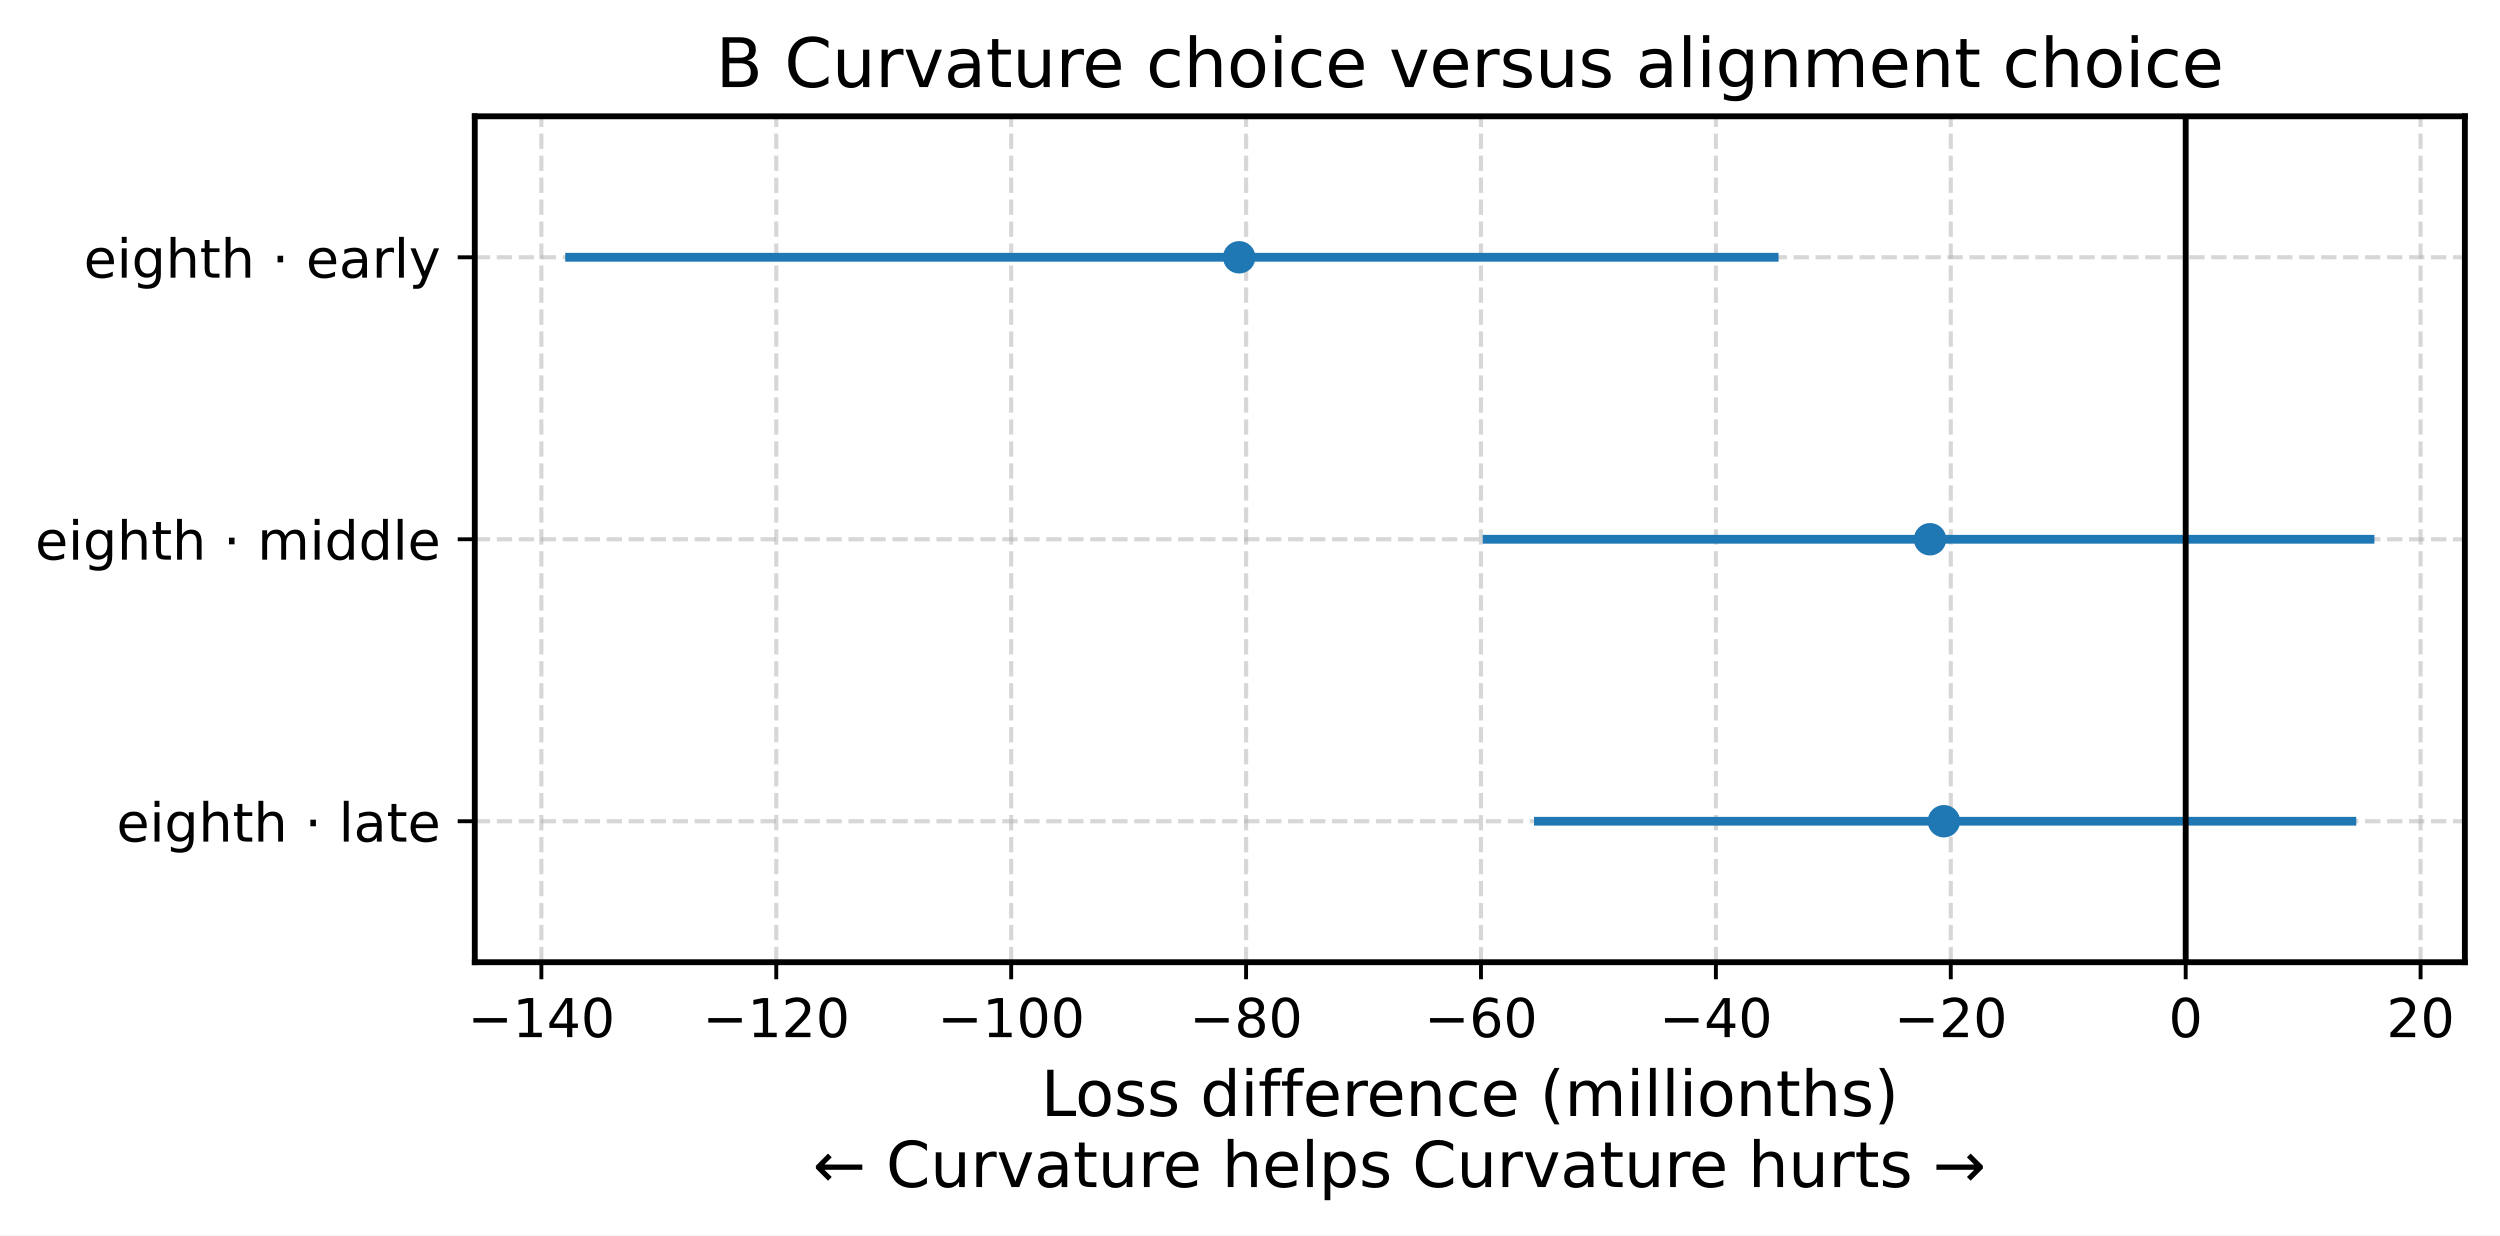
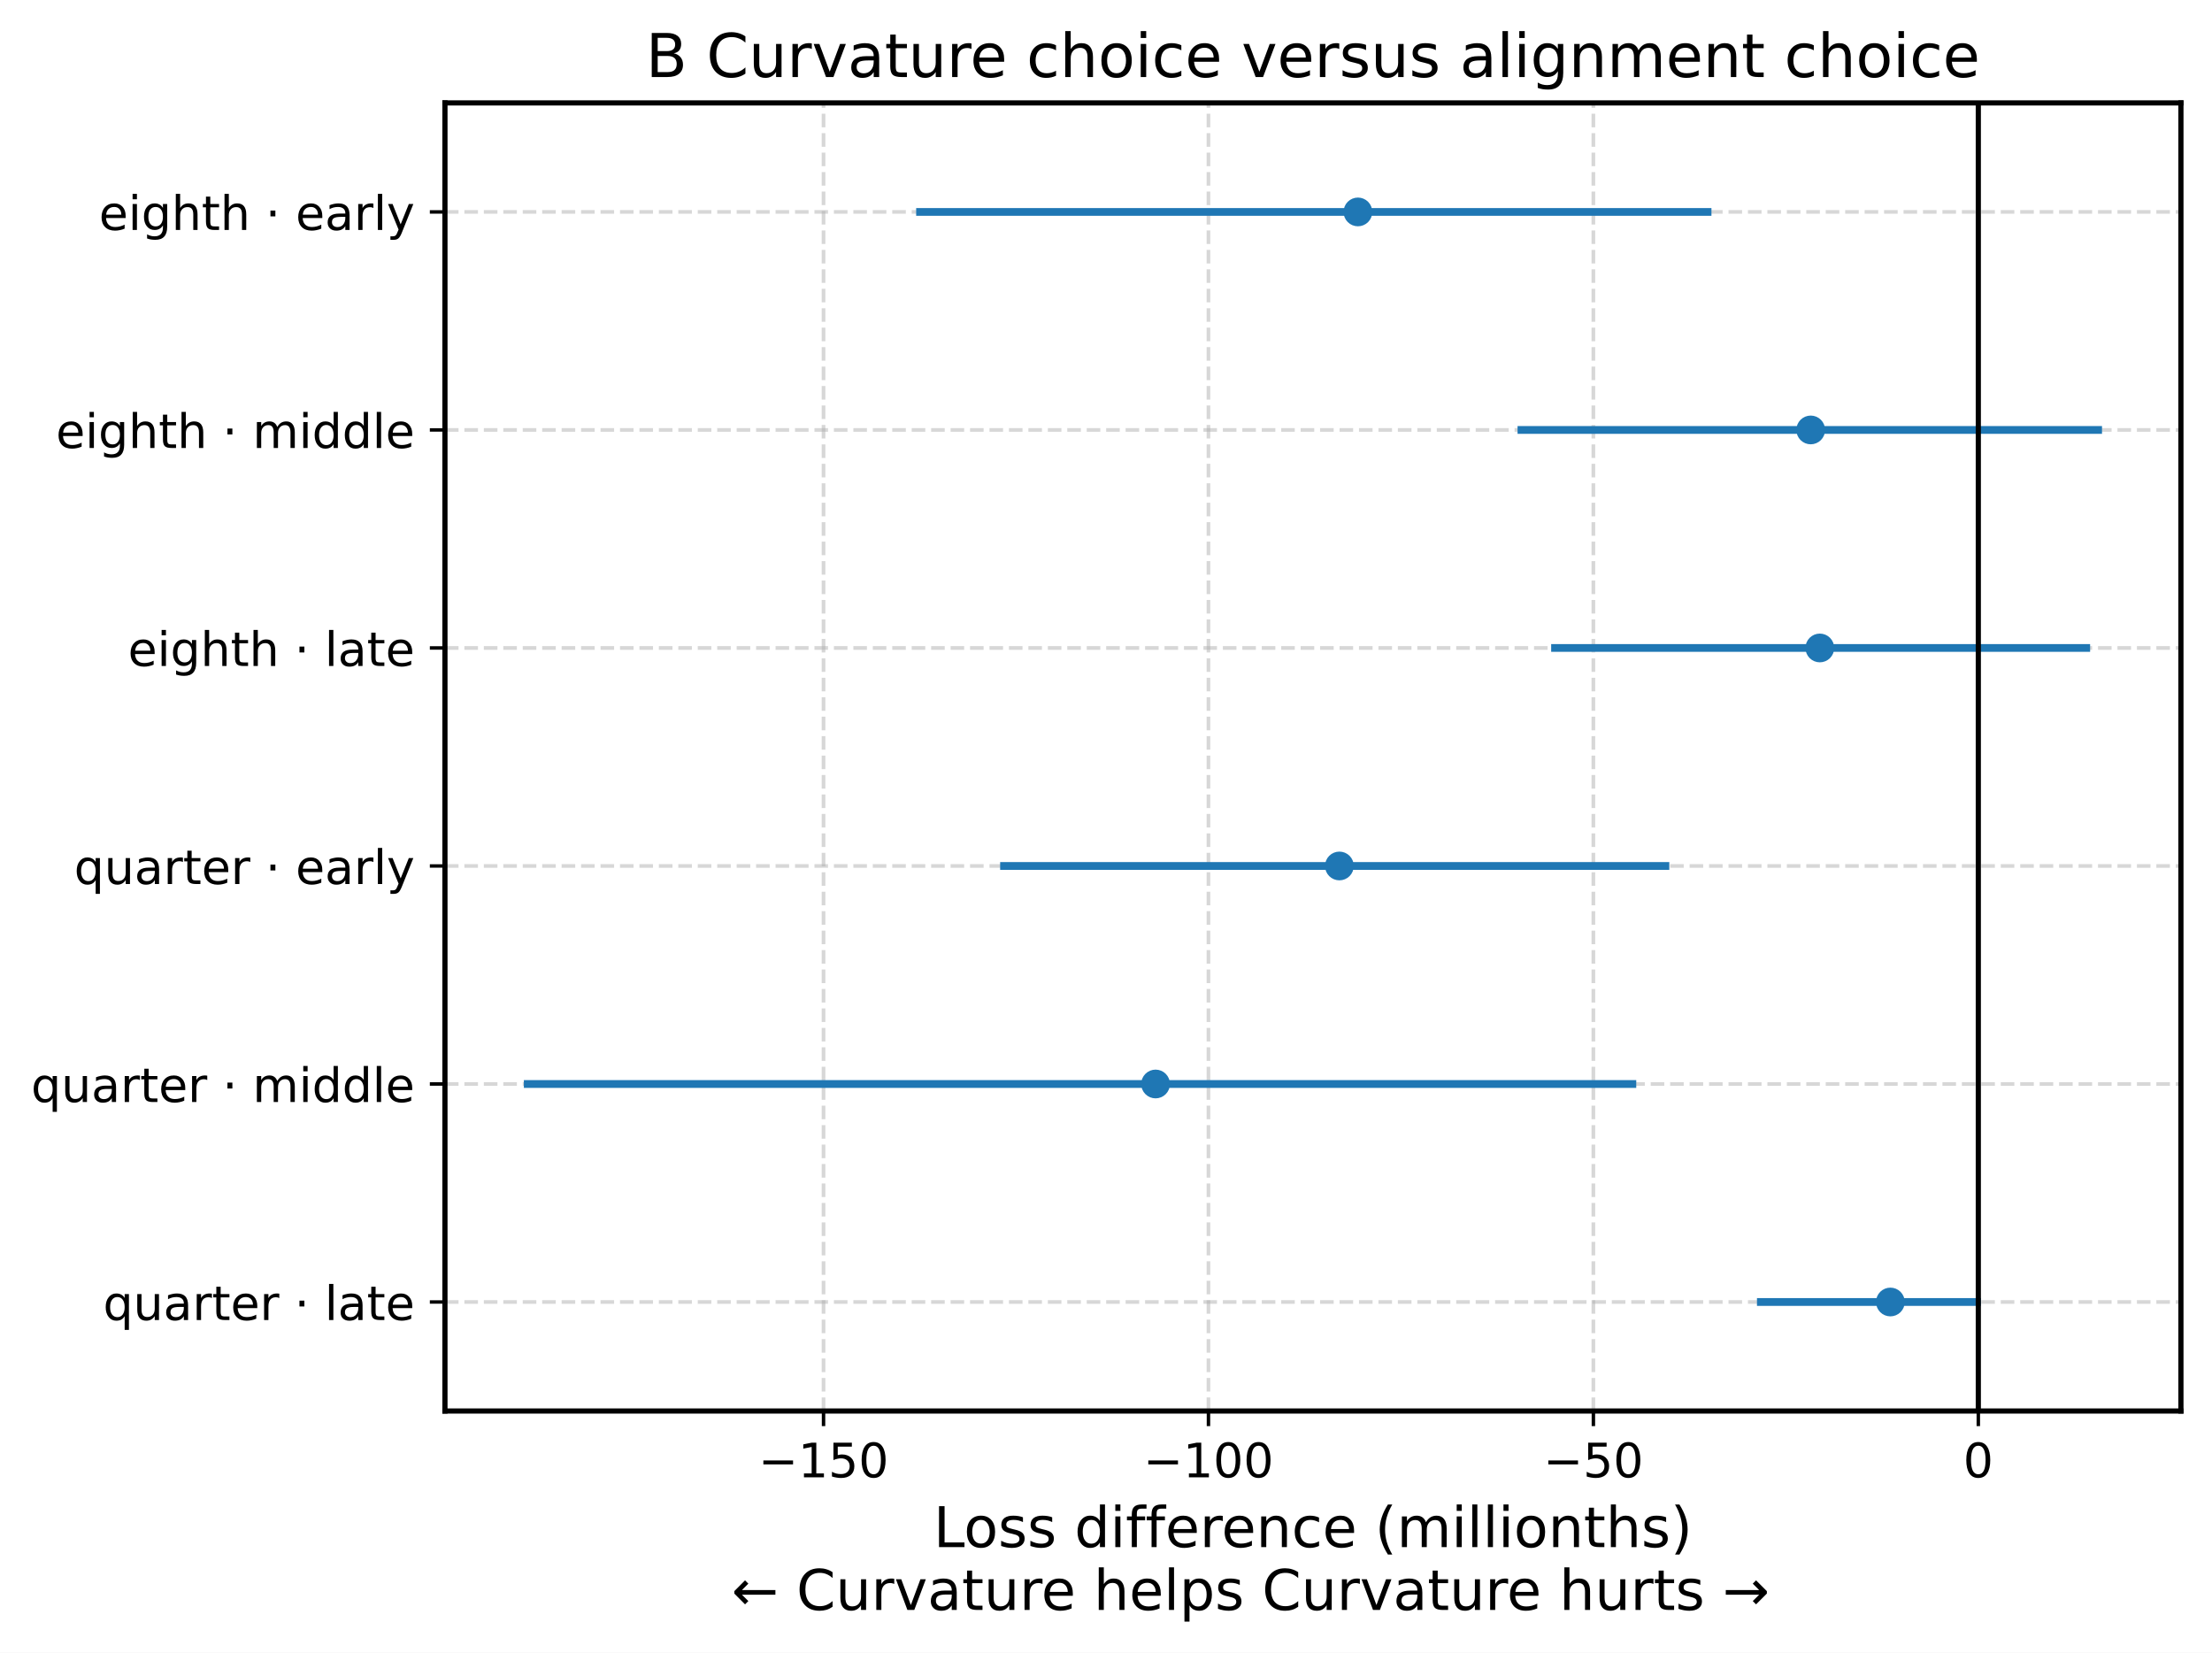
- <svg xmlns="http://www.w3.org/2000/svg" xmlns:xlink="http://www.w3.org/1999/xlink" width="512.4pt" height="253.2pt" viewBox="0 0 512.4 253.2" version="1.1">
+ <svg xmlns="http://www.w3.org/2000/svg" xmlns:xlink="http://www.w3.org/1999/xlink" width="512.4pt" height="382.8pt" viewBox="0 0 512.4 382.8" version="1.1">
  <defs>
    <style type="text/css">*{stroke-linejoin: round; stroke-linecap: butt}</style>
  </defs>
  <g id="figure_1">
    <g id="patch_1">
-       <path d="M 0 253.2 L 512.4 253.2 L 512.4 0 L 0 0 z " style="fill: #ffffff" />
+       <path d="M 0 382.8 L 512.4 382.8 L 512.4 0 L 0 0 z " style="fill: #ffffff" />
    </g>
    <g id="axes_1">
      <g id="patch_2">
-         <path d="M 97.312 197.215 L 505.2 197.215 L 505.2 23.838 L 97.312 23.838 z " style="fill: #ffffff" />
+         <path d="M 103.07 326.815 L 505.2 326.815 L 505.2 23.838 L 103.07 23.838 z " style="fill: #ffffff" />
      </g>
      <g id="matplotlib.axis_1">
        <g id="xtick_1">
          <g id="line2d_1">
-             <path d="M 110.958 197.215 L 110.958 23.838 " clip-path="url(#p707b7fb4d8)" style="fill: none; stroke-dasharray: 3.145,1.36; stroke-dashoffset: 0; stroke: #b0b0b0; stroke-opacity: 0.5; stroke-width: 0.85" />
+             <path d="M 190.768 326.815 L 190.768 23.838 " clip-path="url(#p9ce4b4f29b)" style="fill: none; stroke-dasharray: 3.145,1.36; stroke-dashoffset: 0; stroke: #b0b0b0; stroke-opacity: 0.5; stroke-width: 0.85" />
          </g>
          <g id="line2d_2">
            <defs>
-               <path id="m5ecd35b3df" d="M 0 0 L 0 3.5 " style="stroke: #000000; stroke-width: 0.8" />
+               <path id="ma928541a23" d="M 0 0 L 0 3.5 " style="stroke: #000000; stroke-width: 0.8" />
            </defs>
            <g>
-               <use xlink:href="#m5ecd35b3df" x="110.958" y="197.215" style="stroke: #000000; stroke-width: 0.8" />
+               <use xlink:href="#ma928541a23" x="190.768" y="326.815" style="stroke: #000000; stroke-width: 0.8" />
            </g>
          </g>
          <g id="text_1">
-             <text style="font-size: 11px; font-family: 'DejaVu Sans'; text-anchor: middle" x="110.958" y="212.573" transform="rotate(-0 110.9581 212.5731)">−140</text>
+             <text style="font-size: 11px; font-family: 'DejaVu Sans'; text-anchor: middle" x="190.768" y="342.173" transform="rotate(-0 190.7682 342.1731)">−150</text>
          </g>
        </g>
        <g id="xtick_2">
          <g id="line2d_3">
-             <path d="M 159.104 197.215 L 159.104 23.838 " clip-path="url(#p707b7fb4d8)" style="fill: none; stroke-dasharray: 3.145,1.36; stroke-dashoffset: 0; stroke: #b0b0b0; stroke-opacity: 0.5; stroke-width: 0.85" />
+             <path d="M 279.934 326.815 L 279.934 23.838 " clip-path="url(#p9ce4b4f29b)" style="fill: none; stroke-dasharray: 3.145,1.36; stroke-dashoffset: 0; stroke: #b0b0b0; stroke-opacity: 0.5; stroke-width: 0.85" />
          </g>
          <g id="line2d_4">
            <g>
-               <use xlink:href="#m5ecd35b3df" x="159.104" y="197.215" style="stroke: #000000; stroke-width: 0.8" />
+               <use xlink:href="#ma928541a23" x="279.934" y="326.815" style="stroke: #000000; stroke-width: 0.8" />
            </g>
          </g>
          <g id="text_2">
-             <text style="font-size: 11px; font-family: 'DejaVu Sans'; text-anchor: middle" x="159.104" y="212.573" transform="rotate(-0 159.104 212.5731)">−120</text>
+             <text style="font-size: 11px; font-family: 'DejaVu Sans'; text-anchor: middle" x="279.934" y="342.173" transform="rotate(-0 279.9344 342.1731)">−100</text>
          </g>
        </g>
        <g id="xtick_3">
          <g id="line2d_5">
-             <path d="M 207.25 197.215 L 207.25 23.838 " clip-path="url(#p707b7fb4d8)" style="fill: none; stroke-dasharray: 3.145,1.36; stroke-dashoffset: 0; stroke: #b0b0b0; stroke-opacity: 0.5; stroke-width: 0.85" />
+             <path d="M 369.101 326.815 L 369.101 23.838 " clip-path="url(#p9ce4b4f29b)" style="fill: none; stroke-dasharray: 3.145,1.36; stroke-dashoffset: 0; stroke: #b0b0b0; stroke-opacity: 0.5; stroke-width: 0.85" />
          </g>
          <g id="line2d_6">
            <g>
-               <use xlink:href="#m5ecd35b3df" x="207.25" y="197.215" style="stroke: #000000; stroke-width: 0.8" />
+               <use xlink:href="#ma928541a23" x="369.101" y="326.815" style="stroke: #000000; stroke-width: 0.8" />
            </g>
          </g>
          <g id="text_3">
-             <text style="font-size: 11px; font-family: 'DejaVu Sans'; text-anchor: middle" x="207.25" y="212.573" transform="rotate(-0 207.2499 212.5731)">−100</text>
+             <text style="font-size: 11px; font-family: 'DejaVu Sans'; text-anchor: middle" x="369.101" y="342.173" transform="rotate(-0 369.1006 342.1731)">−50</text>
          </g>
        </g>
        <g id="xtick_4">
          <g id="line2d_7">
-             <path d="M 255.396 197.215 L 255.396 23.838 " clip-path="url(#p707b7fb4d8)" style="fill: none; stroke-dasharray: 3.145,1.36; stroke-dashoffset: 0; stroke: #b0b0b0; stroke-opacity: 0.5; stroke-width: 0.85" />
+             <path d="M 458.267 326.815 L 458.267 23.838 " clip-path="url(#p9ce4b4f29b)" style="fill: none; stroke-dasharray: 3.145,1.36; stroke-dashoffset: 0; stroke: #b0b0b0; stroke-opacity: 0.5; stroke-width: 0.85" />
          </g>
          <g id="line2d_8">
            <g>
-               <use xlink:href="#m5ecd35b3df" x="255.396" y="197.215" style="stroke: #000000; stroke-width: 0.8" />
+               <use xlink:href="#ma928541a23" x="458.267" y="326.815" style="stroke: #000000; stroke-width: 0.8" />
            </g>
          </g>
          <g id="text_4">
-             <text style="font-size: 11px; font-family: 'DejaVu Sans'; text-anchor: middle" x="255.396" y="212.573" transform="rotate(-0 255.3958 212.5731)">−80</text>
-           </g>
-         </g>
-         <g id="xtick_5">
-           <g id="line2d_9">
-             <path d="M 303.542 197.215 L 303.542 23.838 " clip-path="url(#p707b7fb4d8)" style="fill: none; stroke-dasharray: 3.145,1.36; stroke-dashoffset: 0; stroke: #b0b0b0; stroke-opacity: 0.5; stroke-width: 0.85" />
-           </g>
-           <g id="line2d_10">
-             <g>
-               <use xlink:href="#m5ecd35b3df" x="303.542" y="197.215" style="stroke: #000000; stroke-width: 0.8" />
-             </g>
-           </g>
-           <g id="text_5">
-             <text style="font-size: 11px; font-family: 'DejaVu Sans'; text-anchor: middle" x="303.542" y="212.573" transform="rotate(-0 303.5416 212.5731)">−60</text>
-           </g>
-         </g>
-         <g id="xtick_6">
-           <g id="line2d_11">
-             <path d="M 351.688 197.215 L 351.688 23.838 " clip-path="url(#p707b7fb4d8)" style="fill: none; stroke-dasharray: 3.145,1.36; stroke-dashoffset: 0; stroke: #b0b0b0; stroke-opacity: 0.5; stroke-width: 0.85" />
-           </g>
-           <g id="line2d_12">
-             <g>
-               <use xlink:href="#m5ecd35b3df" x="351.688" y="197.215" style="stroke: #000000; stroke-width: 0.8" />
-             </g>
-           </g>
-           <g id="text_6">
-             <text style="font-size: 11px; font-family: 'DejaVu Sans'; text-anchor: middle" x="351.688" y="212.573" transform="rotate(-0 351.6875 212.5731)">−40</text>
-           </g>
-         </g>
-         <g id="xtick_7">
-           <g id="line2d_13">
-             <path d="M 399.833 197.215 L 399.833 23.838 " clip-path="url(#p707b7fb4d8)" style="fill: none; stroke-dasharray: 3.145,1.36; stroke-dashoffset: 0; stroke: #b0b0b0; stroke-opacity: 0.5; stroke-width: 0.85" />
-           </g>
-           <g id="line2d_14">
-             <g>
-               <use xlink:href="#m5ecd35b3df" x="399.833" y="197.215" style="stroke: #000000; stroke-width: 0.8" />
-             </g>
-           </g>
-           <g id="text_7">
-             <text style="font-size: 11px; font-family: 'DejaVu Sans'; text-anchor: middle" x="399.833" y="212.573" transform="rotate(-0 399.8334 212.5731)">−20</text>
-           </g>
-         </g>
-         <g id="xtick_8">
-           <g id="line2d_15">
-             <path d="M 447.979 197.215 L 447.979 23.838 " clip-path="url(#p707b7fb4d8)" style="fill: none; stroke-dasharray: 3.145,1.36; stroke-dashoffset: 0; stroke: #b0b0b0; stroke-opacity: 0.5; stroke-width: 0.85" />
-           </g>
-           <g id="line2d_16">
-             <g>
-               <use xlink:href="#m5ecd35b3df" x="447.979" y="197.215" style="stroke: #000000; stroke-width: 0.8" />
-             </g>
-           </g>
-           <g id="text_8">
-             <text style="font-size: 11px; font-family: 'DejaVu Sans'; text-anchor: middle" x="447.979" y="212.573" transform="rotate(-0 447.9793 212.5731)">0</text>
-           </g>
-         </g>
-         <g id="xtick_9">
-           <g id="line2d_17">
-             <path d="M 496.125 197.215 L 496.125 23.838 " clip-path="url(#p707b7fb4d8)" style="fill: none; stroke-dasharray: 3.145,1.36; stroke-dashoffset: 0; stroke: #b0b0b0; stroke-opacity: 0.5; stroke-width: 0.85" />
-           </g>
-           <g id="line2d_18">
-             <g>
-               <use xlink:href="#m5ecd35b3df" x="496.125" y="197.215" style="stroke: #000000; stroke-width: 0.8" />
-             </g>
-           </g>
-           <g id="text_9">
-             <text style="font-size: 11px; font-family: 'DejaVu Sans'; text-anchor: middle" x="496.125" y="212.573" transform="rotate(-0 496.1252 212.5731)">20</text>
-           </g>
-         </g>
-         <g id="text_10">
-           <text style="font-size: 13px; font-family: 'DejaVu Sans'" transform="translate(213.3635 228.7388)">Loss difference (millionths)</text>
-           <text style="font-size: 13px; font-family: 'DejaVu Sans'" transform="translate(166.5828 243.2959)">← Curvature helps        Curvature hurts →</text>
+             <text style="font-size: 11px; font-family: 'DejaVu Sans'; text-anchor: middle" x="458.267" y="342.173" transform="rotate(-0 458.2668 342.1731)">0</text>
+           </g>
+         </g>
+         <g id="text_5">
+           <text style="font-size: 13px; font-family: 'DejaVu Sans'" transform="translate(216.2424 358.3388)">Loss difference (millionths)</text>
+           <text style="font-size: 13px; font-family: 'DejaVu Sans'" transform="translate(169.4617 372.8959)">← Curvature helps        Curvature hurts →</text>
        </g>
      </g>
      <g id="matplotlib.axis_2">
        <g id="ytick_1">
+           <g id="line2d_9">
+             <path d="M 103.07 49.086 L 505.2 49.086 " clip-path="url(#p9ce4b4f29b)" style="fill: none; stroke-dasharray: 3.145,1.36; stroke-dashoffset: 0; stroke: #b0b0b0; stroke-opacity: 0.5; stroke-width: 0.85" />
+           </g>
+           <g id="line2d_10">
+             <defs>
+               <path id="m0997211a40" d="M 0 0 L -3.5 0 " style="stroke: #000000; stroke-width: 0.8" />
+             </defs>
+             <g>
+               <use xlink:href="#m0997211a40" x="103.07" y="49.086" style="stroke: #000000; stroke-width: 0.8" />
+             </g>
+           </g>
+           <g id="text_6">
+             <text style="font-size: 11px; font-family: 'DejaVu Sans'; text-anchor: end" x="96.07" y="53.265" transform="rotate(-0 96.06969 53.26504)">eighth · early</text>
+           </g>
+         </g>
+         <g id="ytick_2">
+           <g id="line2d_11">
+             <path d="M 103.07 99.582 L 505.2 99.582 " clip-path="url(#p9ce4b4f29b)" style="fill: none; stroke-dasharray: 3.145,1.36; stroke-dashoffset: 0; stroke: #b0b0b0; stroke-opacity: 0.5; stroke-width: 0.85" />
+           </g>
+           <g id="line2d_12">
+             <g>
+               <use xlink:href="#m0997211a40" x="103.07" y="99.582" style="stroke: #000000; stroke-width: 0.8" />
+             </g>
+           </g>
+           <g id="text_7">
+             <text style="font-size: 11px; font-family: 'DejaVu Sans'; text-anchor: end" x="96.07" y="103.761" transform="rotate(-0 96.06969 103.7612)">eighth · middle</text>
+           </g>
+         </g>
+         <g id="ytick_3">
+           <g id="line2d_13">
+             <path d="M 103.07 150.078 L 505.2 150.078 " clip-path="url(#p9ce4b4f29b)" style="fill: none; stroke-dasharray: 3.145,1.36; stroke-dashoffset: 0; stroke: #b0b0b0; stroke-opacity: 0.5; stroke-width: 0.85" />
+           </g>
+           <g id="line2d_14">
+             <g>
+               <use xlink:href="#m0997211a40" x="103.07" y="150.078" style="stroke: #000000; stroke-width: 0.8" />
+             </g>
+           </g>
+           <g id="text_8">
+             <text style="font-size: 11px; font-family: 'DejaVu Sans'; text-anchor: end" x="96.07" y="154.257" transform="rotate(-0 96.06969 154.2574)">eighth · late</text>
+           </g>
+         </g>
+         <g id="ytick_4">
+           <g id="line2d_15">
+             <path d="M 103.07 200.574 L 505.2 200.574 " clip-path="url(#p9ce4b4f29b)" style="fill: none; stroke-dasharray: 3.145,1.36; stroke-dashoffset: 0; stroke: #b0b0b0; stroke-opacity: 0.5; stroke-width: 0.85" />
+           </g>
+           <g id="line2d_16">
+             <g>
+               <use xlink:href="#m0997211a40" x="103.07" y="200.574" style="stroke: #000000; stroke-width: 0.8" />
+             </g>
+           </g>
+           <g id="text_9">
+             <text style="font-size: 11px; font-family: 'DejaVu Sans'; text-anchor: end" x="96.07" y="204.754" transform="rotate(-0 96.06969 204.7536)">quarter · early</text>
+           </g>
+         </g>
+         <g id="ytick_5">
+           <g id="line2d_17">
+             <path d="M 103.07 251.071 L 505.2 251.071 " clip-path="url(#p9ce4b4f29b)" style="fill: none; stroke-dasharray: 3.145,1.36; stroke-dashoffset: 0; stroke: #b0b0b0; stroke-opacity: 0.5; stroke-width: 0.85" />
+           </g>
+           <g id="line2d_18">
+             <g>
+               <use xlink:href="#m0997211a40" x="103.07" y="251.071" style="stroke: #000000; stroke-width: 0.8" />
+             </g>
+           </g>
+           <g id="text_10">
+             <text style="font-size: 11px; font-family: 'DejaVu Sans'; text-anchor: end" x="96.07" y="255.25" transform="rotate(-0 96.06969 255.2497)">quarter · middle</text>
+           </g>
+         </g>
+         <g id="ytick_6">
          <g id="line2d_19">
-             <path d="M 97.312 52.734 L 505.2 52.734 " clip-path="url(#p707b7fb4d8)" style="fill: none; stroke-dasharray: 3.145,1.36; stroke-dashoffset: 0; stroke: #b0b0b0; stroke-opacity: 0.5; stroke-width: 0.85" />
+             <path d="M 103.07 301.567 L 505.2 301.567 " clip-path="url(#p9ce4b4f29b)" style="fill: none; stroke-dasharray: 3.145,1.36; stroke-dashoffset: 0; stroke: #b0b0b0; stroke-opacity: 0.5; stroke-width: 0.85" />
          </g>
          <g id="line2d_20">
-             <defs>
-               <path id="m29946643b4" d="M 0 0 L -3.5 0 " style="stroke: #000000; stroke-width: 0.8" />
-             </defs>
-             <g>
-               <use xlink:href="#m29946643b4" x="97.312" y="52.734" style="stroke: #000000; stroke-width: 0.8" />
+             <g>
+               <use xlink:href="#m0997211a40" x="103.07" y="301.567" style="stroke: #000000; stroke-width: 0.8" />
            </g>
          </g>
          <g id="text_11">
-             <text style="font-size: 11px; font-family: 'DejaVu Sans'; text-anchor: end" x="90.312" y="56.913" transform="rotate(-0 90.31188 56.91313)">eighth · early</text>
-           </g>
-         </g>
-         <g id="ytick_2">
-           <g id="line2d_21">
-             <path d="M 97.312 110.526 L 505.2 110.526 " clip-path="url(#p707b7fb4d8)" style="fill: none; stroke-dasharray: 3.145,1.36; stroke-dashoffset: 0; stroke: #b0b0b0; stroke-opacity: 0.5; stroke-width: 0.85" />
-           </g>
-           <g id="line2d_22">
-             <g>
-               <use xlink:href="#m29946643b4" x="97.312" y="110.526" style="stroke: #000000; stroke-width: 0.8" />
-             </g>
-           </g>
-           <g id="text_12">
-             <text style="font-size: 11px; font-family: 'DejaVu Sans'; text-anchor: end" x="90.312" y="114.705" transform="rotate(-0 90.31188 114.7055)">eighth · middle</text>
-           </g>
-         </g>
-         <g id="ytick_3">
-           <g id="line2d_23">
-             <path d="M 97.312 168.319 L 505.2 168.319 " clip-path="url(#p707b7fb4d8)" style="fill: none; stroke-dasharray: 3.145,1.36; stroke-dashoffset: 0; stroke: #b0b0b0; stroke-opacity: 0.5; stroke-width: 0.85" />
-           </g>
-           <g id="line2d_24">
-             <g>
-               <use xlink:href="#m29946643b4" x="97.312" y="168.319" style="stroke: #000000; stroke-width: 0.8" />
-             </g>
-           </g>
-           <g id="text_13">
-             <text style="font-size: 11px; font-family: 'DejaVu Sans'; text-anchor: end" x="90.312" y="172.498" transform="rotate(-0 90.31188 172.4978)">eighth · late</text>
+             <text style="font-size: 11px; font-family: 'DejaVu Sans'; text-anchor: end" x="96.07" y="305.746" transform="rotate(-0 96.06969 305.7459)">quarter · late</text>
          </g>
        </g>
      </g>
      <g id="PathCollection_1">
        <defs>
-           <path id="m9d9ce539a3" d="M 0 2.828 C 0.75 2.828 1.47 2.53 2 2 C 2.53 1.47 2.828 0.75 2.828 0 C 2.828 -0.75 2.53 -1.47 2 -2 C 1.47 -2.53 0.75 -2.828 0 -2.828 C -0.75 -2.828 -1.47 -2.53 -2 -2 C -2.53 -1.47 -2.828 -0.75 -2.828 0 C -2.828 0.75 -2.53 1.47 -2 2 C -1.47 2.53 -0.75 2.828 0 2.828 z " style="stroke: #1f77b4" />
+           <path id="m660fb26af6" d="M 0 2.828 C 0.75 2.828 1.47 2.53 2 2 C 2.53 1.47 2.828 0.75 2.828 0 C 2.828 -0.75 2.53 -1.47 2 -2 C 1.47 -2.53 0.75 -2.828 0 -2.828 C -0.75 -2.828 -1.47 -2.53 -2 -2 C -2.53 -1.47 -2.828 -0.75 -2.828 0 C -2.828 0.75 -2.53 1.47 -2 2 C -1.47 2.53 -0.75 2.828 0 2.828 z " style="stroke: #1f77b4" />
        </defs>
-         <g clip-path="url(#p707b7fb4d8)">
-           <use xlink:href="#m9d9ce539a3" x="253.986" y="52.734" style="fill: #1f77b4; stroke: #1f77b4" />
+         <g clip-path="url(#p9ce4b4f29b)">
+           <use xlink:href="#m660fb26af6" x="314.557" y="49.086" style="fill: #1f77b4; stroke: #1f77b4" />
        </g>
      </g>
      <g id="PathCollection_2">
-         <g clip-path="url(#p707b7fb4d8)">
-           <use xlink:href="#m9d9ce539a3" x="395.576" y="110.526" style="fill: #1f77b4; stroke: #1f77b4" />
+         <g clip-path="url(#p9ce4b4f29b)">
+           <use xlink:href="#m660fb26af6" x="419.446" y="99.582" style="fill: #1f77b4; stroke: #1f77b4" />
        </g>
      </g>
      <g id="PathCollection_3">
-         <g clip-path="url(#p707b7fb4d8)">
-           <use xlink:href="#m9d9ce539a3" x="398.423" y="168.319" style="fill: #1f77b4; stroke: #1f77b4" />
+         <g clip-path="url(#p9ce4b4f29b)">
+           <use xlink:href="#m660fb26af6" x="421.555" y="150.078" style="fill: #1f77b4; stroke: #1f77b4" />
+         </g>
+       </g>
+       <g id="PathCollection_4">
+         <g clip-path="url(#p9ce4b4f29b)">
+           <use xlink:href="#m660fb26af6" x="310.265" y="200.574" style="fill: #1f77b4; stroke: #1f77b4" />
+         </g>
+       </g>
+       <g id="PathCollection_5">
+         <g clip-path="url(#p9ce4b4f29b)">
+           <use xlink:href="#m660fb26af6" x="267.684" y="251.071" style="fill: #1f77b4; stroke: #1f77b4" />
+         </g>
+       </g>
+       <g id="PathCollection_6">
+         <g clip-path="url(#p9ce4b4f29b)">
+           <use xlink:href="#m660fb26af6" x="437.898" y="301.567" style="fill: #1f77b4; stroke: #1f77b4" />
        </g>
      </g>
      <g id="LineCollection_1">
-         <path d="M 115.852 52.734 L 364.534 52.734 " clip-path="url(#p707b7fb4d8)" style="fill: none; stroke: #1f77b4; stroke-width: 1.8" />
+         <path d="M 212.227 49.086 L 396.45 49.086 " clip-path="url(#p9ce4b4f29b)" style="fill: none; stroke: #1f77b4; stroke-width: 1.8" />
      </g>
      <g id="LineCollection_2">
-         <path d="M 303.903 110.526 L 486.659 110.526 " clip-path="url(#p707b7fb4d8)" style="fill: none; stroke: #1f77b4; stroke-width: 1.8" />
+         <path d="M 351.535 99.582 L 486.921 99.582 " clip-path="url(#p9ce4b4f29b)" style="fill: none; stroke: #1f77b4; stroke-width: 1.8" />
      </g>
      <g id="LineCollection_3">
-         <path d="M 314.411 168.319 L 482.939 168.319 " clip-path="url(#p707b7fb4d8)" style="fill: none; stroke: #1f77b4; stroke-width: 1.8" />
-       </g>
-       <g id="line2d_25">
-         <path d="M 447.979 197.215 L 447.979 23.838 " clip-path="url(#p707b7fb4d8)" style="fill: none; stroke: #000000; stroke-width: 1.2; stroke-linecap: square" />
+         <path d="M 359.32 150.078 L 484.165 150.078 " clip-path="url(#p9ce4b4f29b)" style="fill: none; stroke: #1f77b4; stroke-width: 1.8" />
+       </g>
+       <g id="LineCollection_4">
+         <path d="M 231.68 200.574 L 386.684 200.574 " clip-path="url(#p9ce4b4f29b)" style="fill: none; stroke: #1f77b4; stroke-width: 1.8" />
+       </g>
+       <g id="LineCollection_5">
+         <path d="M 121.348 251.071 L 379.028 251.071 " clip-path="url(#p9ce4b4f29b)" style="fill: none; stroke: #1f77b4; stroke-width: 1.8" />
+       </g>
+       <g id="LineCollection_6">
+         <path d="M 406.996 301.567 L 458.865 301.567 " clip-path="url(#p9ce4b4f29b)" style="fill: none; stroke: #1f77b4; stroke-width: 1.8" />
+       </g>
+       <g id="line2d_21">
+         <path d="M 458.267 326.815 L 458.267 23.838 " clip-path="url(#p9ce4b4f29b)" style="fill: none; stroke: #000000; stroke-width: 1.2; stroke-linecap: square" />
      </g>
      <g id="patch_3">
-         <path d="M 97.312 197.215 L 97.312 23.838 " style="fill: none; stroke: #000000; stroke-width: 1.2; stroke-linejoin: miter; stroke-linecap: square" />
+         <path d="M 103.07 326.815 L 103.07 23.838 " style="fill: none; stroke: #000000; stroke-width: 1.2; stroke-linejoin: miter; stroke-linecap: square" />
      </g>
      <g id="patch_4">
-         <path d="M 505.2 197.215 L 505.2 23.838 " style="fill: none; stroke: #000000; stroke-width: 1.2; stroke-linejoin: miter; stroke-linecap: square" />
+         <path d="M 505.2 326.815 L 505.2 23.838 " style="fill: none; stroke: #000000; stroke-width: 1.2; stroke-linejoin: miter; stroke-linecap: square" />
      </g>
      <g id="patch_5">
-         <path d="M 97.312 197.215 L 505.2 197.215 " style="fill: none; stroke: #000000; stroke-width: 1.2; stroke-linejoin: miter; stroke-linecap: square" />
+         <path d="M 103.07 326.815 L 505.2 326.815 " style="fill: none; stroke: #000000; stroke-width: 1.2; stroke-linejoin: miter; stroke-linecap: square" />
      </g>
      <g id="patch_6">
-         <path d="M 97.312 23.838 L 505.2 23.838 " style="fill: none; stroke: #000000; stroke-width: 1.2; stroke-linejoin: miter; stroke-linecap: square" />
-       </g>
-       <g id="text_14">
-         <text style="font-size: 14px; font-family: 'DejaVu Sans'; text-anchor: middle" x="301.256" y="17.838" transform="rotate(-0 301.2557 17.83781)">B  Curvature choice versus alignment choice</text>
+         <path d="M 103.07 23.838 L 505.2 23.838 " style="fill: none; stroke: #000000; stroke-width: 1.2; stroke-linejoin: miter; stroke-linecap: square" />
+       </g>
+       <g id="text_12">
+         <text style="font-size: 14px; font-family: 'DejaVu Sans'; text-anchor: middle" x="304.135" y="17.838" transform="rotate(-0 304.1346 17.83781)">B  Curvature choice versus alignment choice</text>
      </g>
    </g>
  </g>
  <defs>
-     <clipPath id="p707b7fb4d8">
-       <rect x="97.312" y="23.838" width="407.888" height="173.377" />
+     <clipPath id="p9ce4b4f29b">
+       <rect x="103.07" y="23.838" width="402.13" height="302.977" />
    </clipPath>
  </defs>
</svg>
